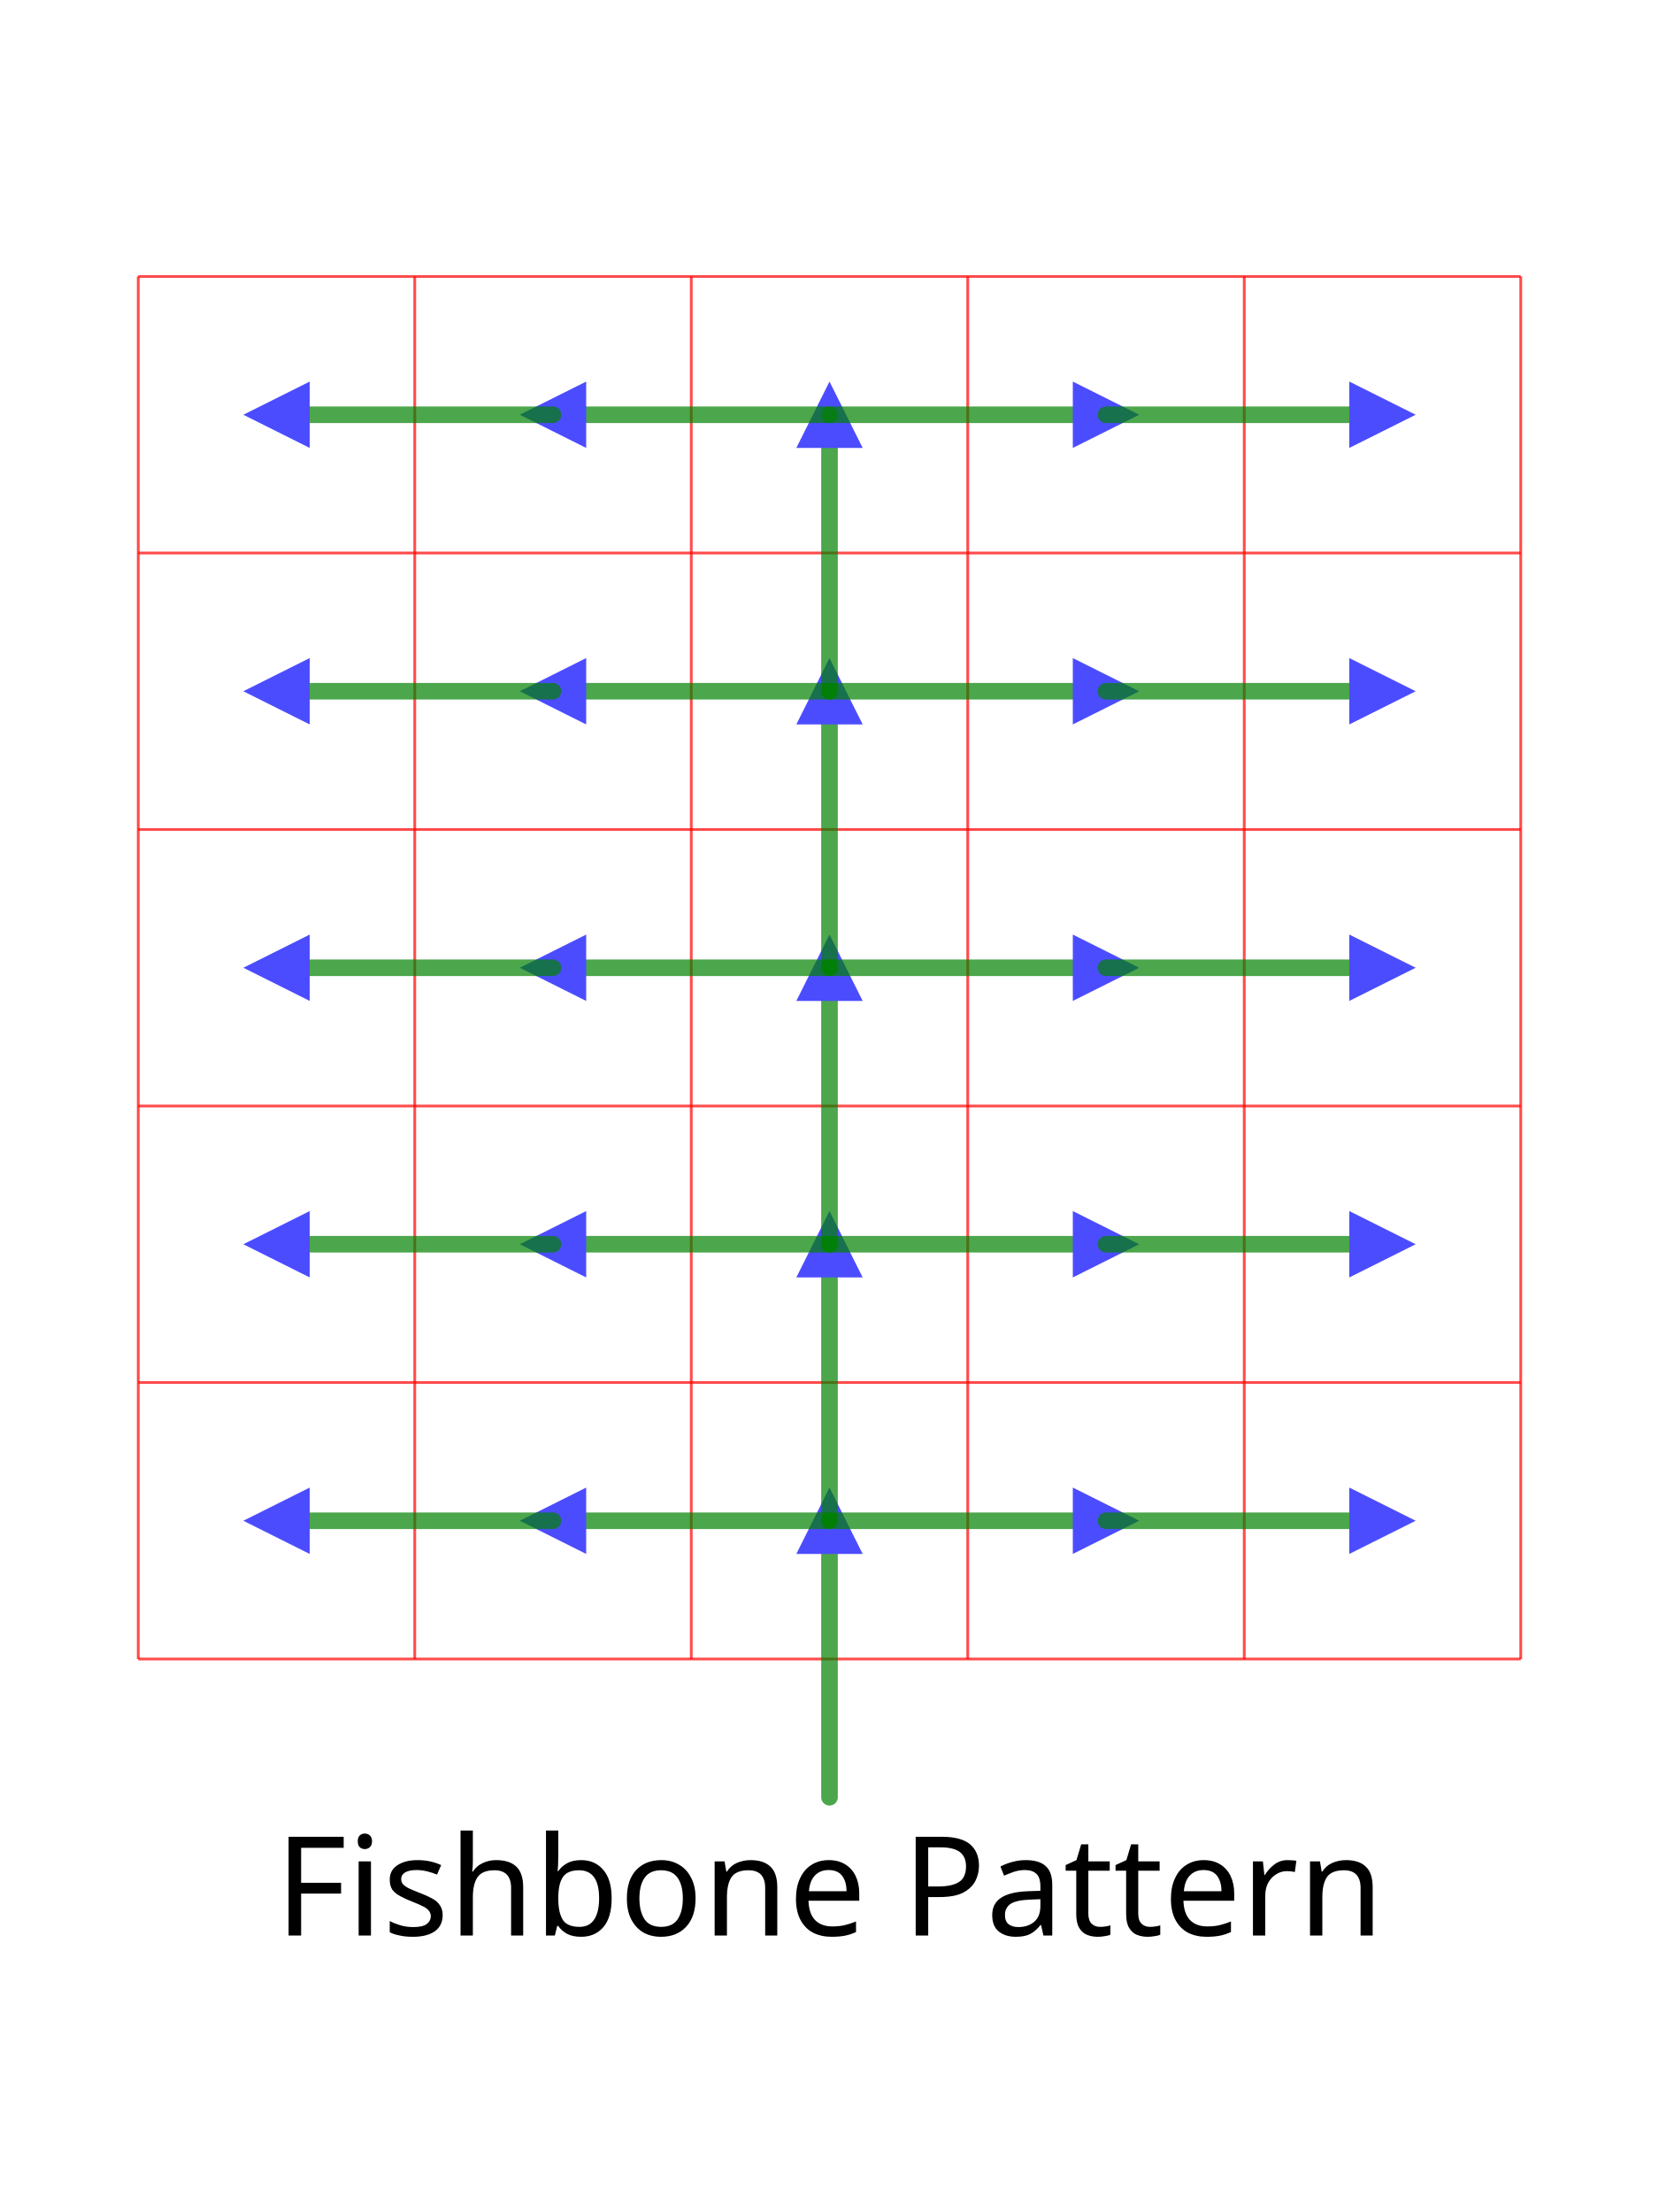
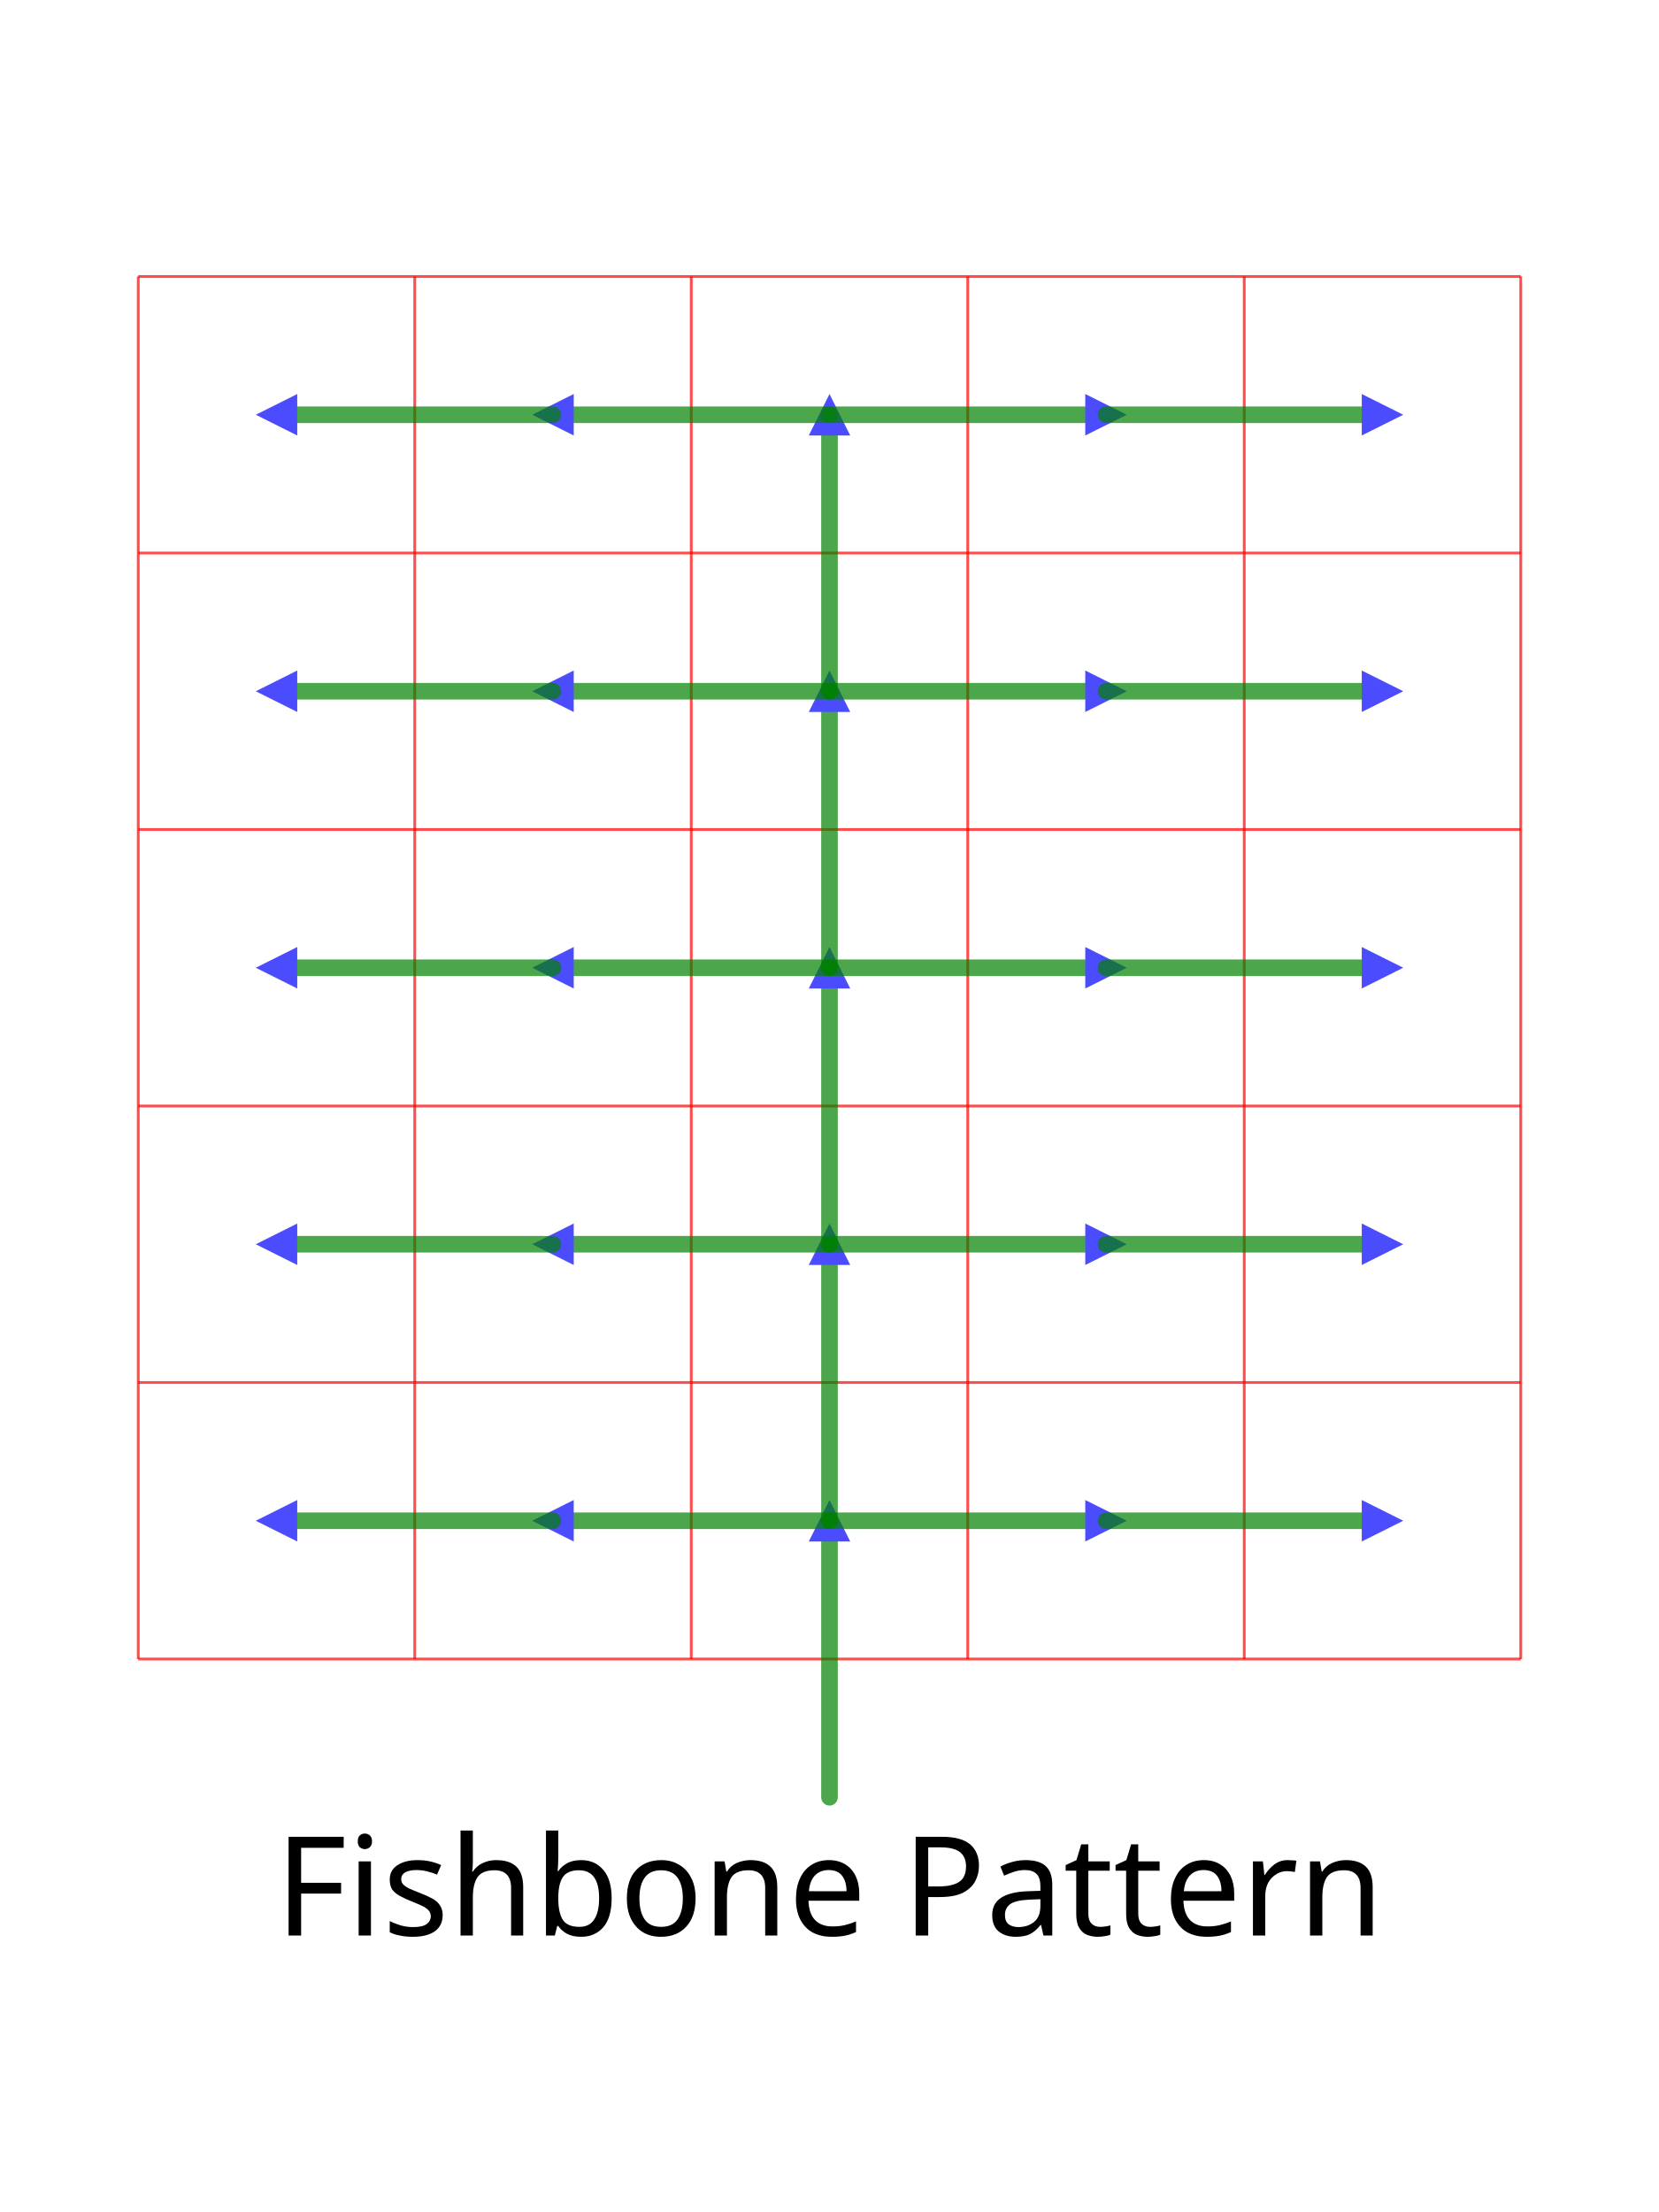
<svg xmlns="http://www.w3.org/2000/svg" baseProfile="full" height="160" version="1.1" viewBox="0,-130.0,120,160" width="120">
  <defs id="id2">
    <style type="text/css">
                text{font-family: Verdana;}
                svgg{background-color:grey;}
                .connection{stroke-linecap:round; opacity: 0.7; stroke-width:1.2;}
                span{text-anchor: "middle"; alignment_baseline: "middle"}
                .gridLabels{fill: grey;font-style: italic;font-weight: 900}
                .down{stroke-dasharray: 5;}
                .up{stroke-dasharray: 5;}
                .gridmarker{stroke:red; stroke-width:0.2; opacity: 0.7;}
                </style>
-     <marker id="id1" markerHeight="10" markerUnits="strokeWidth" markerWidth="8" orient="auto" refX="30" refY="30" viewBox="0 0 120 120">
+     <marker id="id1" markerHeight="10" markerUnits="strokeWidth" markerWidth="5" orient="auto" refX="30" refY="30" viewBox="0 0 120 120">
      <path d="M 0 0 L 60 30 L 0 60 z" fill="blue" />
    </marker>
  </defs>
  <g id="markers" transform="scale(1,-1)">
    <line class="gridmarker" x1="10.0" x2="10.0" y1="10.0" y2="110.0" />
    <line class="gridmarker" x1="30.0" x2="30.0" y1="10.0" y2="110.0" />
    <line class="gridmarker" x1="50.0" x2="50.0" y1="10.0" y2="110.0" />
    <line class="gridmarker" x1="70.0" x2="70.0" y1="10.0" y2="110.0" />
    <line class="gridmarker" x1="90.0" x2="90.0" y1="10.0" y2="110.0" />
    <line class="gridmarker" x1="110.0" x2="110.0" y1="10.0" y2="110.0" />
    <line class="gridmarker" x1="10.0" x2="110.0" y1="10.0" y2="10.0" />
    <line class="gridmarker" x1="10.0" x2="110.0" y1="30.0" y2="30.0" />
    <line class="gridmarker" x1="10.0" x2="110.0" y1="50.0" y2="50.0" />
    <line class="gridmarker" x1="10.0" x2="110.0" y1="70.0" y2="70.0" />
    <line class="gridmarker" x1="10.0" x2="110.0" y1="90.0" y2="90.0" />
    <line class="gridmarker" x1="10.0" x2="110.0" y1="110.0" y2="110.0" />
  </g>
  <g id="main" transform="scale(1,-1)">
    <line class="connection same" marker-end="url(#id1)" stroke="green" x1="60" x2="60" y1="0" y2="20" />
    <line class="connection same" marker-end="url(#id1)" stroke="green" x1="60" x2="80" y1="20" y2="20" />
    <line class="connection same" marker-end="url(#id1)" stroke="green" x1="80" x2="100" y1="20" y2="20" />
    <line class="connection same" marker-end="url(#id1)" stroke="green" x1="60" x2="40" y1="20" y2="20" />
    <line class="connection same" marker-end="url(#id1)" stroke="green" x1="40" x2="20" y1="20" y2="20" />
    <line class="connection same" marker-end="url(#id1)" stroke="green" x1="60" x2="60" y1="20" y2="40" />
    <line class="connection same" marker-end="url(#id1)" stroke="green" x1="60" x2="80" y1="40" y2="40" />
    <line class="connection same" marker-end="url(#id1)" stroke="green" x1="80" x2="100" y1="40" y2="40" />
    <line class="connection same" marker-end="url(#id1)" stroke="green" x1="60" x2="40" y1="40" y2="40" />
    <line class="connection same" marker-end="url(#id1)" stroke="green" x1="40" x2="20" y1="40" y2="40" />
    <line class="connection same" marker-end="url(#id1)" stroke="green" x1="60" x2="60" y1="40" y2="60" />
    <line class="connection same" marker-end="url(#id1)" stroke="green" x1="60" x2="80" y1="60" y2="60" />
    <line class="connection same" marker-end="url(#id1)" stroke="green" x1="80" x2="100" y1="60" y2="60" />
    <line class="connection same" marker-end="url(#id1)" stroke="green" x1="60" x2="40" y1="60" y2="60" />
    <line class="connection same" marker-end="url(#id1)" stroke="green" x1="40" x2="20" y1="60" y2="60" />
    <line class="connection same" marker-end="url(#id1)" stroke="green" x1="60" x2="60" y1="60" y2="80" />
    <line class="connection same" marker-end="url(#id1)" stroke="green" x1="60" x2="80" y1="80" y2="80" />
    <line class="connection same" marker-end="url(#id1)" stroke="green" x1="80" x2="100" y1="80" y2="80" />
    <line class="connection same" marker-end="url(#id1)" stroke="green" x1="60" x2="40" y1="80" y2="80" />
    <line class="connection same" marker-end="url(#id1)" stroke="green" x1="40" x2="20" y1="80" y2="80" />
    <line class="connection same" marker-end="url(#id1)" stroke="green" x1="60" x2="60" y1="80" y2="100" />
    <line class="connection same" marker-end="url(#id1)" stroke="green" x1="60" x2="80" y1="100" y2="100" />
    <line class="connection same" marker-end="url(#id1)" stroke="green" x1="80" x2="100" y1="100" y2="100" />
    <line class="connection same" marker-end="url(#id1)" stroke="green" x1="60" x2="40" y1="100" y2="100" />
    <line class="connection same" marker-end="url(#id1)" stroke="green" x1="40" x2="20" y1="100" y2="100" />
    <g id="text">
      <text alignment-baseline="middle" class="moduleLabel" fill="black" font-size="10.0" text-anchor="middle" transform="scale(1,-1)" x="60.0" y="10.0">Fishbone Pattern</text>
    </g>
  </g>
</svg>
